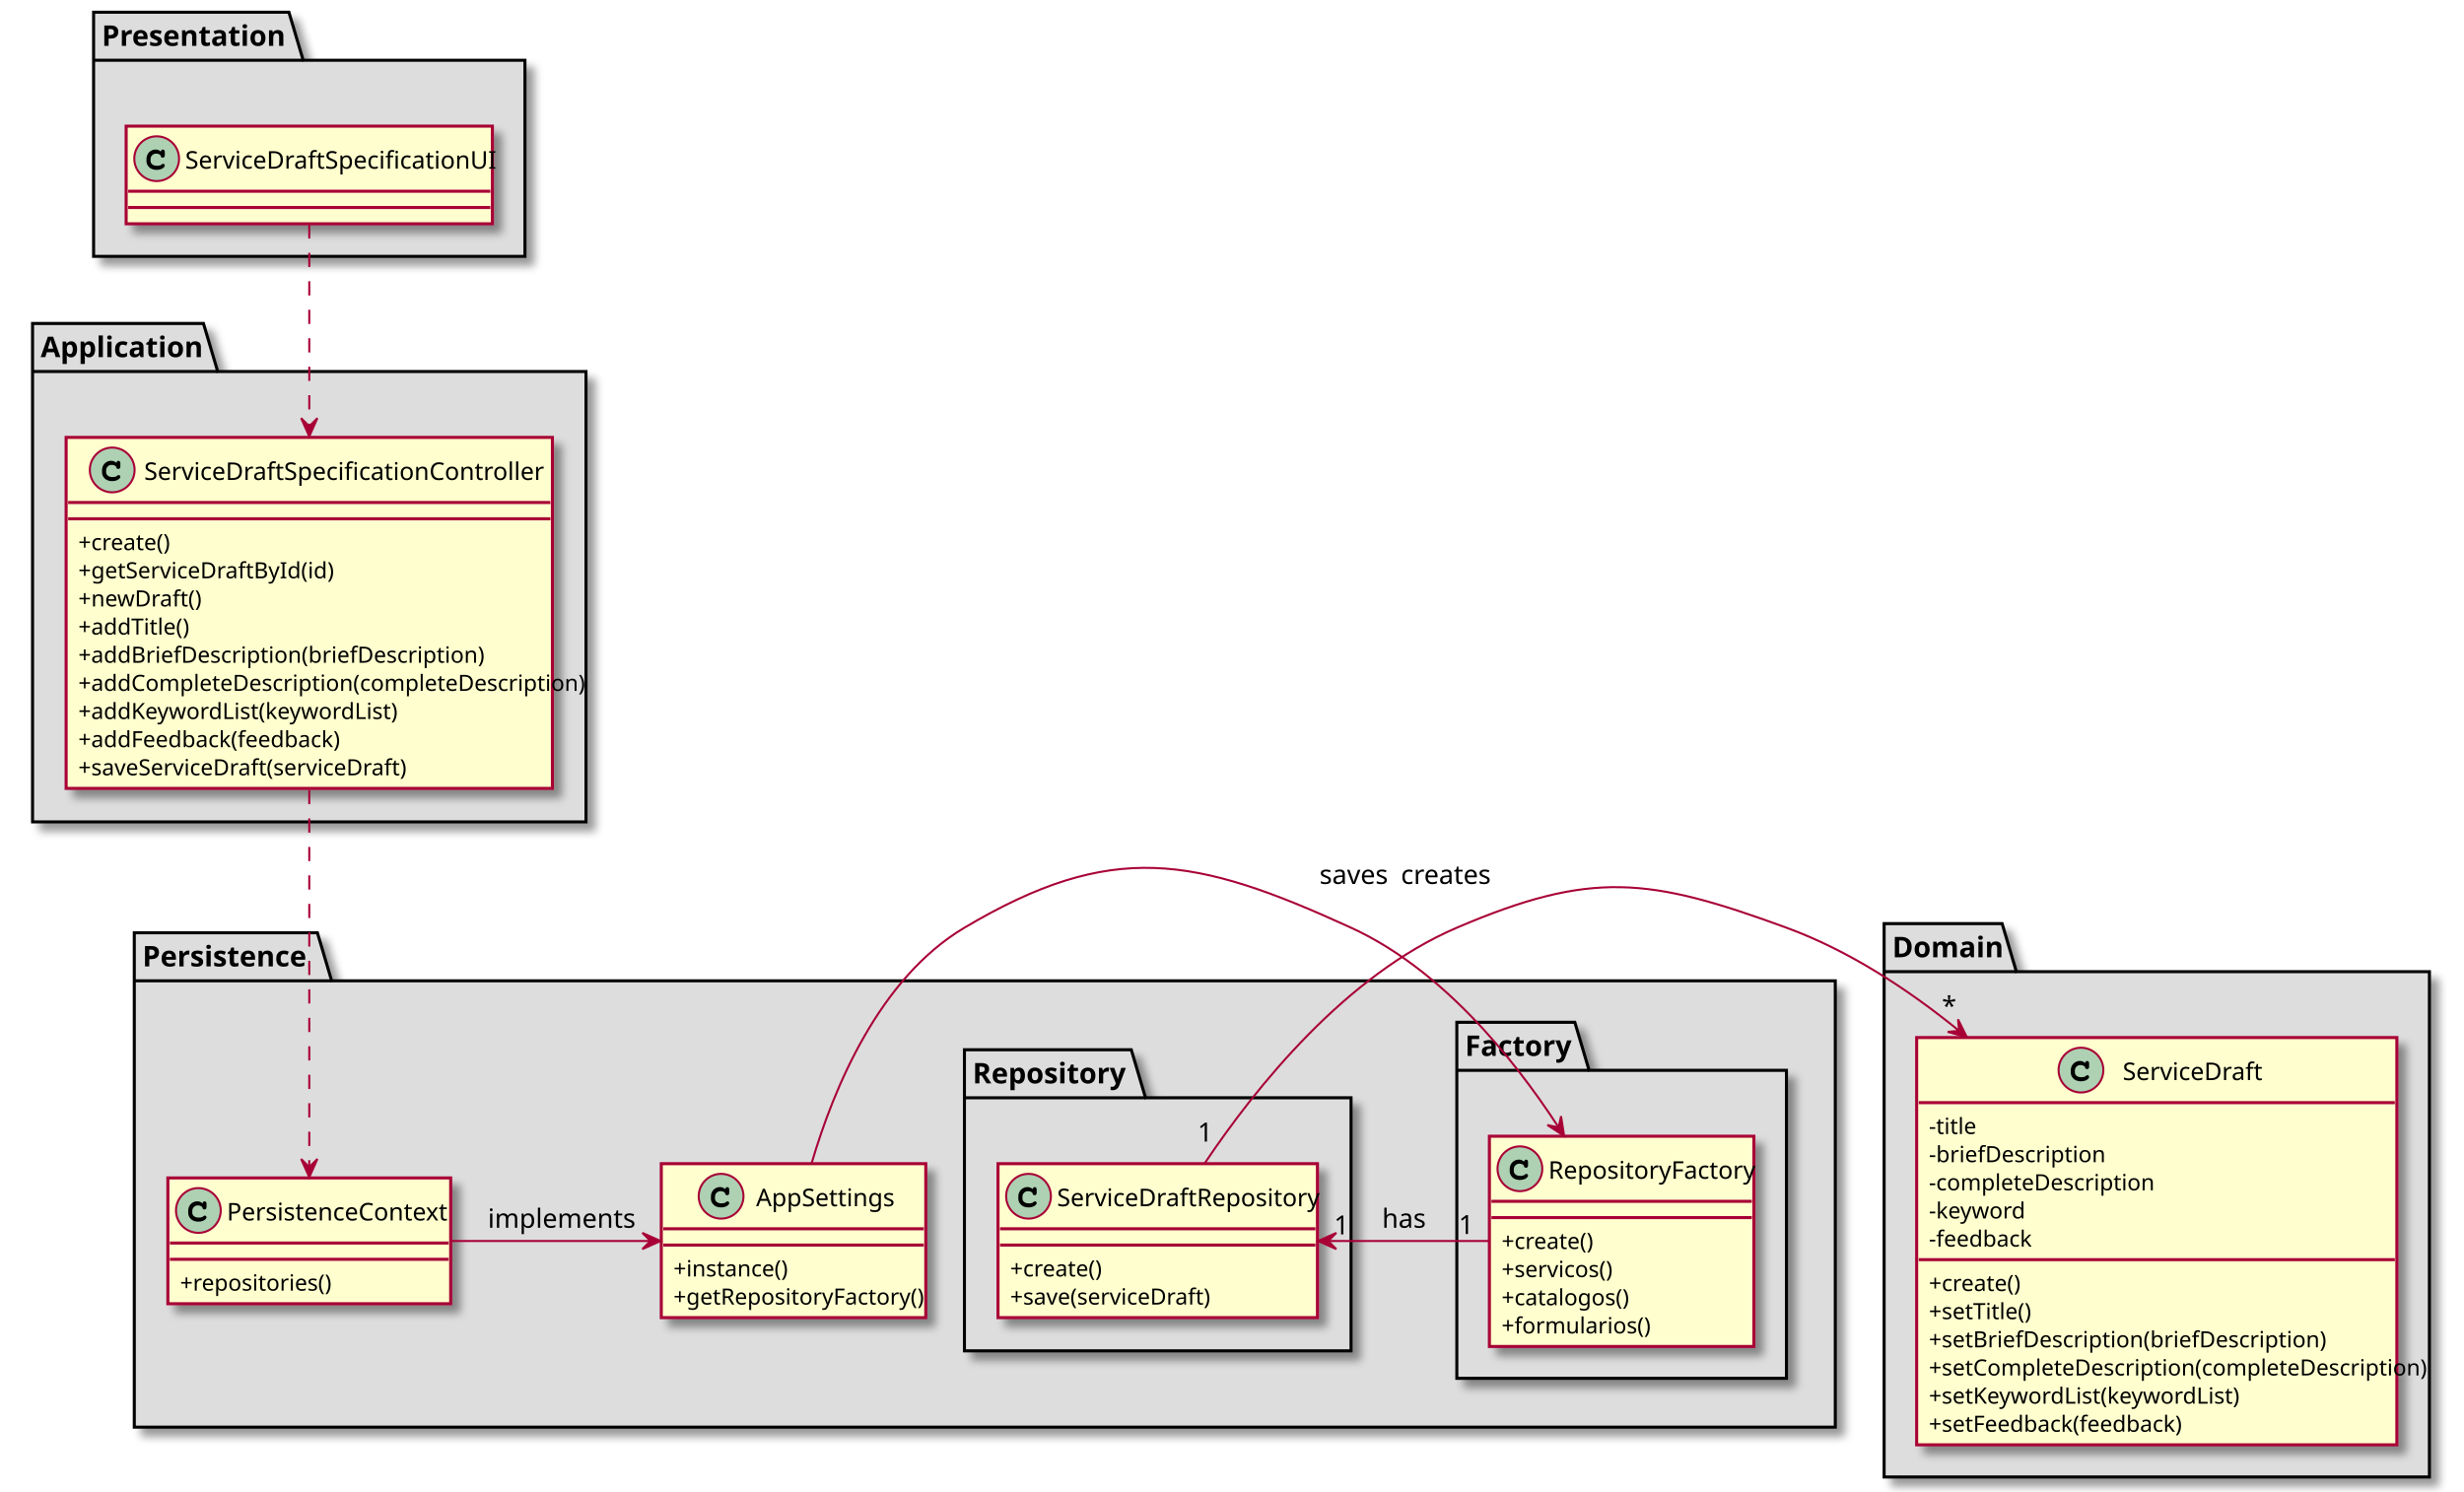
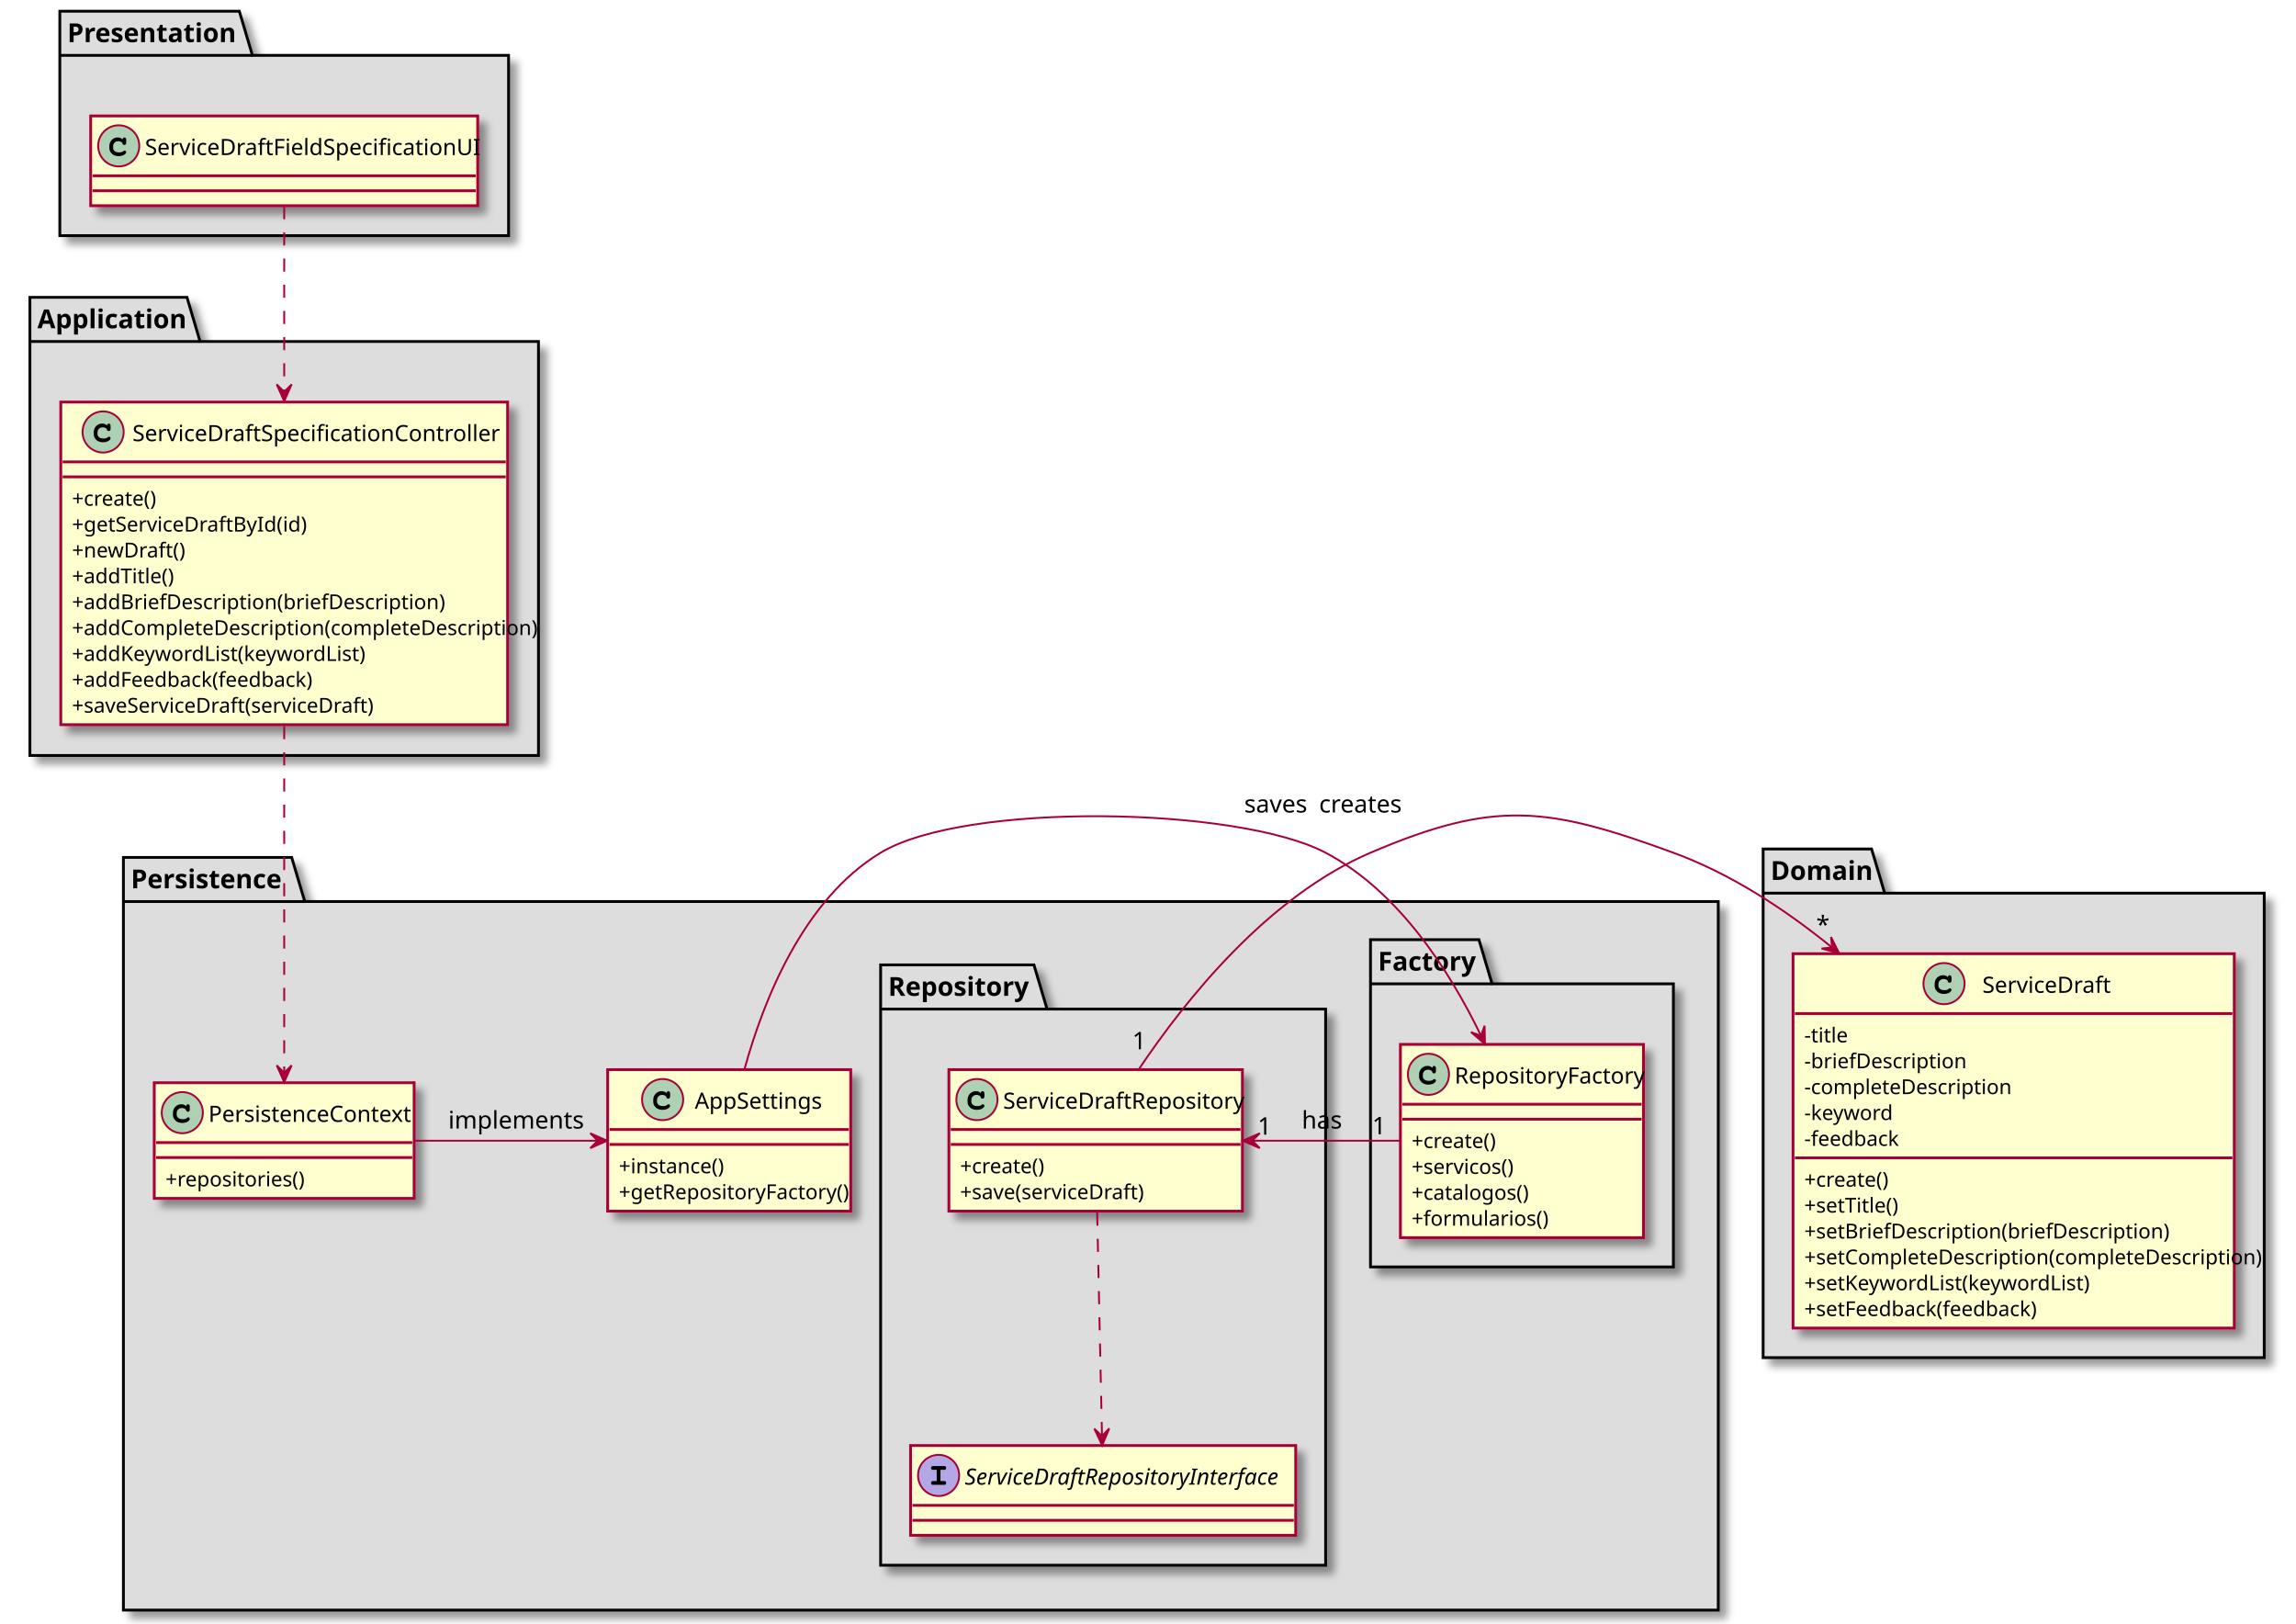
- <svg xmlns="http://www.w3.org/2000/svg" contentScriptType="application/ecmascript" contentStyleType="text/css" height="733px" preserveAspectRatio="none" style="width:1211px;height:733px;" version="1.1" viewBox="0 0 1211 733" width="1211px" zoomAndPan="magnify">
+ <svg xmlns="http://www.w3.org/2000/svg" contentScriptType="application/ecmascript" contentStyleType="text/css" height="868px" preserveAspectRatio="none" style="width:1228px;height:868px;" version="1.1" viewBox="0 0 1228 868" width="1228px" zoomAndPan="magnify">
  <defs>
-     <filter height="300%" id="ff62hgzodxuhw" width="300%" x="-1" y="-1">
+     <filter height="300%" id="flh62306mresj" width="300%" x="-1" y="-1">
      <feGaussianBlur result="blurOut" stdDeviation="2.0" />
      <feColorMatrix in="blurOut" result="blurOut2" type="matrix" values="0 0 0 0 0 0 0 0 0 0 0 0 0 0 0 0 0 0 .4 0" />
      <feOffset dx="4.0" dy="4.0" in="blurOut2" result="blurOut3" />
      <feBlend in="SourceGraphic" in2="blurOut3" mode="normal" />
    </filter>
  </defs>
  <g>
-     <polygon fill="#DDDDDD" filter="url(#ff62hgzodxuhw)" points="46,6,142,6,149,29.609,258,29.609,258,126,46,126,46,6" style="stroke:#000000;stroke-width:1.5;" />
-     <line style="stroke:#000000;stroke-width:1.5;" x1="46" x2="149" y1="29.609" y2="29.609" />
-     <text fill="#000000" font-family="sans-serif" font-size="14" font-weight="bold" lengthAdjust="spacing" textLength="90" x="50" y="22.533">Presentation</text>
-     <polygon fill="#DDDDDD" filter="url(#ff62hgzodxuhw)" points="16,159,100,159,107,182.609,288,182.609,288,404,16,404,16,159" style="stroke:#000000;stroke-width:1.5;" />
+     <polygon fill="#DDDDDD" filter="url(#flh62306mresj)" points="32,6,128,6,135,29.609,272,29.609,272,126,32,126,32,6" style="stroke:#000000;stroke-width:1.5;" />
+     <line style="stroke:#000000;stroke-width:1.5;" x1="32" x2="135" y1="29.609" y2="29.609" />
+     <text fill="#000000" font-family="sans-serif" font-size="14" font-weight="bold" lengthAdjust="spacing" textLength="90" x="36" y="22.533">Presentation</text>
+     <polygon fill="#DDDDDD" filter="url(#flh62306mresj)" points="16,159,100,159,107,182.609,288,182.609,288,404,16,404,16,159" style="stroke:#000000;stroke-width:1.5;" />
    <line style="stroke:#000000;stroke-width:1.5;" x1="16" x2="107" y1="182.609" y2="182.609" />
    <text fill="#000000" font-family="sans-serif" font-size="14" font-weight="bold" lengthAdjust="spacing" textLength="78" x="20" y="175.533">Application</text>
-     <polygon fill="#DDDDDD" filter="url(#ff62hgzodxuhw)" points="926,454,984,454,991,477.609,1194,477.609,1194,726,926,726,926,454" style="stroke:#000000;stroke-width:1.5;" />
-     <line style="stroke:#000000;stroke-width:1.5;" x1="926" x2="991" y1="477.609" y2="477.609" />
-     <text fill="#000000" font-family="sans-serif" font-size="14" font-weight="bold" lengthAdjust="spacing" textLength="52" x="930" y="470.533">Domain</text>
-     <polygon fill="#DDDDDD" filter="url(#ff62hgzodxuhw)" points="66,458.5,156,458.5,163,482.109,902,482.109,902,701.5,66,701.5,66,458.5" style="stroke:#000000;stroke-width:1.5;" />
+     <polygon fill="#DDDDDD" filter="url(#flh62306mresj)" points="943,454,1001,454,1008,477.609,1211,477.609,1211,726,943,726,943,454" style="stroke:#000000;stroke-width:1.5;" />
+     <line style="stroke:#000000;stroke-width:1.5;" x1="943" x2="1008" y1="477.609" y2="477.609" />
+     <text fill="#000000" font-family="sans-serif" font-size="14" font-weight="bold" lengthAdjust="spacing" textLength="52" x="947" y="470.533">Domain</text>
+     <polygon fill="#DDDDDD" filter="url(#flh62306mresj)" points="66,458.5,156,458.5,163,482.109,919,482.109,919,861,66,861,66,458.5" style="stroke:#000000;stroke-width:1.5;" />
    <line style="stroke:#000000;stroke-width:1.5;" x1="66" x2="163" y1="482.109" y2="482.109" />
    <text fill="#000000" font-family="sans-serif" font-size="14" font-weight="bold" lengthAdjust="spacing" textLength="84" x="70" y="475.033">Persistence</text>
-     <polygon fill="#DDDDDD" filter="url(#ff62hgzodxuhw)" points="716,502.5,774,502.5,781,526.109,878,526.109,878,677.5,716,677.5,716,502.5" style="stroke:#000000;stroke-width:1.5;" />
-     <line style="stroke:#000000;stroke-width:1.5;" x1="716" x2="781" y1="526.109" y2="526.109" />
-     <text fill="#000000" font-family="sans-serif" font-size="14" font-weight="bold" lengthAdjust="spacing" textLength="52" x="720" y="519.033">Factory</text>
-     <polygon fill="#DDDDDD" filter="url(#ff62hgzodxuhw)" points="474,516,556,516,563,539.609,664,539.609,664,664,474,664,474,516" style="stroke:#000000;stroke-width:1.5;" />
-     <line style="stroke:#000000;stroke-width:1.5;" x1="474" x2="563" y1="539.609" y2="539.609" />
-     <text fill="#000000" font-family="sans-serif" font-size="14" font-weight="bold" lengthAdjust="spacing" textLength="76" x="478" y="532.533">Repository</text>
-     <rect codeLine="4" fill="#FEFECE" filter="url(#ff62hgzodxuhw)" height="48" id="ServiceDraftSpecificationUI" style="stroke:#A80036;stroke-width:1.5;" width="180" x="62" y="62" />
-     <ellipse cx="77" cy="78" fill="#ADD1B2" rx="11" ry="11" style="stroke:#A80036;stroke-width:1.0;" />
-     <path d="M79,74.5 Q79.203,74 79.438,73.75 Q79.672,73.5 79.938,73.5 Q80.406,73.5 80.703,73.781 Q81,74.062 81,74.719 L81,76.281 Q81,76.938 80.719,77.219 Q80.438,77.5 80,77.5 Q79.609,77.5 79.359,77.328 Q79.109,77.156 79,76.703 Q78.953,76.391 78.781,76.219 Q78.469,75.891 77.906,75.703 Q77.344,75.5 76.781,75.5 Q76.078,75.5 75.484,75.781 Q74.906,76.062 74.453,76.688 Q74,77.312 74,78.172 L74,79.094 Q74,80.125 74.844,80.812 Q75.688,81.5 77.188,81.5 Q78.078,81.5 78.703,81.297 Q79.062,81.188 79.469,80.828 Q79.734,80.625 79.875,80.562 Q80.016,80.5 80.188,80.5 Q80.516,80.5 80.75,80.766 Q81,81.016 81,81.375 Q81,81.719 80.656,82.125 Q80.156,82.719 79.359,83.047 Q78.312,83.5 77.031,83.5 Q75.531,83.5 74.328,82.906 Q73.359,82.438 72.672,81.422 Q72,80.406 72,79.203 L72,78.109 Q72,76.859 72.594,75.766 Q73.203,74.672 74.25,74.094 Q75.312,73.5 76.5,73.5 Q77.219,73.5 77.844,73.75 Q78.469,74 79,74.5 Z " fill="#000000" />
-     <text fill="#000000" font-family="sans-serif" font-size="12" lengthAdjust="spacing" textLength="148" x="91" y="82.91">ServiceDraftSpecificationUI</text>
-     <line style="stroke:#A80036;stroke-width:1.5;" x1="63" x2="241" y1="94" y2="94" />
-     <line style="stroke:#A80036;stroke-width:1.5;" x1="63" x2="241" y1="102" y2="102" />
-     <rect codeLine="11" fill="#FEFECE" filter="url(#ff62hgzodxuhw)" height="172.523" id="ServiceDraftSpecificationController" style="stroke:#A80036;stroke-width:1.5;" width="239" x="32.5" y="215" />
+     <polygon fill="#DDDDDD" filter="url(#flh62306mresj)" points="733,502.5,791,502.5,798,526.109,895,526.109,895,677.5,733,677.5,733,502.5" style="stroke:#000000;stroke-width:1.5;" />
+     <line style="stroke:#000000;stroke-width:1.5;" x1="733" x2="798" y1="526.109" y2="526.109" />
+     <text fill="#000000" font-family="sans-serif" font-size="14" font-weight="bold" lengthAdjust="spacing" textLength="52" x="737" y="519.033">Factory</text>
+     <polygon fill="#DDDDDD" filter="url(#flh62306mresj)" points="471,516,553,516,560,539.609,709,539.609,709,837,471,837,471,516" style="stroke:#000000;stroke-width:1.5;" />
+     <line style="stroke:#000000;stroke-width:1.5;" x1="471" x2="560" y1="539.609" y2="539.609" />
+     <text fill="#000000" font-family="sans-serif" font-size="14" font-weight="bold" lengthAdjust="spacing" textLength="76" x="475" y="532.533">Repository</text>
+     <rect codeLine="4" fill="#FEFECE" filter="url(#flh62306mresj)" height="48" id="ServiceDraftFieldSpecificationUI" style="stroke:#A80036;stroke-width:1.5;" width="207" x="48.5" y="62" />
+     <ellipse cx="63.5" cy="78" fill="#ADD1B2" rx="11" ry="11" style="stroke:#A80036;stroke-width:1.0;" />
+     <path d="M65.5,74.5 Q65.703,74 65.938,73.75 Q66.172,73.5 66.438,73.5 Q66.906,73.5 67.203,73.781 Q67.5,74.062 67.5,74.719 L67.5,76.281 Q67.5,76.938 67.219,77.219 Q66.938,77.5 66.5,77.5 Q66.109,77.5 65.859,77.328 Q65.609,77.156 65.5,76.703 Q65.453,76.391 65.281,76.219 Q64.969,75.891 64.406,75.703 Q63.844,75.5 63.281,75.5 Q62.578,75.5 61.984,75.781 Q61.406,76.062 60.953,76.688 Q60.5,77.312 60.5,78.172 L60.5,79.094 Q60.5,80.125 61.344,80.812 Q62.188,81.5 63.688,81.5 Q64.578,81.5 65.203,81.297 Q65.562,81.188 65.969,80.828 Q66.234,80.625 66.375,80.562 Q66.516,80.5 66.688,80.5 Q67.016,80.5 67.25,80.766 Q67.5,81.016 67.5,81.375 Q67.5,81.719 67.156,82.125 Q66.656,82.719 65.859,83.047 Q64.812,83.5 63.531,83.5 Q62.031,83.5 60.828,82.906 Q59.859,82.438 59.172,81.422 Q58.5,80.406 58.5,79.203 L58.5,78.109 Q58.5,76.859 59.094,75.766 Q59.703,74.672 60.75,74.094 Q61.812,73.5 63,73.5 Q63.719,73.5 64.344,73.75 Q64.969,74 65.5,74.5 Z " fill="#000000" />
+     <text fill="#000000" font-family="sans-serif" font-size="12" lengthAdjust="spacing" textLength="175" x="77.5" y="82.91">ServiceDraftFieldSpecificationUI</text>
+     <line style="stroke:#A80036;stroke-width:1.5;" x1="49.5" x2="254.5" y1="94" y2="94" />
+     <line style="stroke:#A80036;stroke-width:1.5;" x1="49.5" x2="254.5" y1="102" y2="102" />
+     <rect codeLine="11" fill="#FEFECE" filter="url(#flh62306mresj)" height="172.523" id="ServiceDraftSpecificationController" style="stroke:#A80036;stroke-width:1.5;" width="239" x="32.5" y="215" />
    <ellipse cx="55.15" cy="231" fill="#ADD1B2" rx="11" ry="11" style="stroke:#A80036;stroke-width:1.0;" />
    <path d="M57.15,227.5 Q57.353,227 57.587,226.75 Q57.822,226.5 58.087,226.5 Q58.556,226.5 58.853,226.781 Q59.15,227.062 59.15,227.719 L59.15,229.281 Q59.15,229.938 58.869,230.219 Q58.587,230.5 58.15,230.5 Q57.759,230.5 57.509,230.328 Q57.259,230.156 57.15,229.703 Q57.103,229.391 56.931,229.219 Q56.619,228.891 56.056,228.703 Q55.494,228.5 54.931,228.5 Q54.228,228.5 53.634,228.781 Q53.056,229.062 52.603,229.688 Q52.15,230.312 52.15,231.172 L52.15,232.094 Q52.15,233.125 52.994,233.812 Q53.837,234.5 55.337,234.5 Q56.228,234.5 56.853,234.297 Q57.212,234.188 57.619,233.828 Q57.884,233.625 58.025,233.562 Q58.166,233.5 58.337,233.5 Q58.666,233.5 58.9,233.766 Q59.15,234.016 59.15,234.375 Q59.15,234.719 58.806,235.125 Q58.306,235.719 57.509,236.047 Q56.462,236.5 55.181,236.5 Q53.681,236.5 52.478,235.906 Q51.509,235.438 50.822,234.422 Q50.15,233.406 50.15,232.203 L50.15,231.109 Q50.15,229.859 50.744,228.766 Q51.353,227.672 52.4,227.094 Q53.462,226.5 54.65,226.5 Q55.369,226.5 55.994,226.75 Q56.619,227 57.15,227.5 Z " fill="#000000" />
    <text fill="#000000" font-family="sans-serif" font-size="12" lengthAdjust="spacing" textLength="190" x="70.85" y="235.91">ServiceDraftSpecificationController</text>
    <line style="stroke:#A80036;stroke-width:1.5;" x1="33.5" x2="270.5" y1="247" y2="247" />
    <line style="stroke:#A80036;stroke-width:1.5;" x1="33.5" x2="270.5" y1="255" y2="255" />
    <text fill="#000000" font-family="sans-serif" font-size="11" lengthAdjust="spacing" textLength="45" x="38.5" y="270.419">+create()</text>
    <text fill="#000000" font-family="sans-serif" font-size="11" lengthAdjust="spacing" textLength="119" x="38.5" y="284.255">+getServiceDraftById(id)</text>
    <text fill="#000000" font-family="sans-serif" font-size="11" lengthAdjust="spacing" textLength="60" x="38.5" y="298.091">+newDraft()</text>
    <text fill="#000000" font-family="sans-serif" font-size="11" lengthAdjust="spacing" textLength="51" x="38.5" y="311.927">+addTitle()</text>
    <text fill="#000000" font-family="sans-serif" font-size="11" lengthAdjust="spacing" textLength="185" x="38.5" y="325.763">+addBriefDescription(briefDescription)</text>
    <text fill="#000000" font-family="sans-serif" font-size="11" lengthAdjust="spacing" textLength="227" x="38.5" y="339.599">+addCompleteDescription(completeDescription)</text>
    <text fill="#000000" font-family="sans-serif" font-size="11" lengthAdjust="spacing" textLength="154" x="38.5" y="353.435">+addKeywordList(keywordList)</text>
    <text fill="#000000" font-family="sans-serif" font-size="11" lengthAdjust="spacing" textLength="124" x="38.5" y="367.271">+addFeedback(feedback)</text>
    <text fill="#000000" font-family="sans-serif" font-size="11" lengthAdjust="spacing" textLength="159" x="38.5" y="381.106">+saveServiceDraft(serviceDraft)</text>
-     <rect codeLine="26" fill="#FEFECE" filter="url(#ff62hgzodxuhw)" height="200.195" id="ServiceDraft" style="stroke:#A80036;stroke-width:1.5;" width="236" x="942" y="510" />
-     <ellipse cx="1022.75" cy="526" fill="#ADD1B2" rx="11" ry="11" style="stroke:#A80036;stroke-width:1.0;" />
-     <path d="M1024.75,522.5 Q1024.953,522 1025.188,521.75 Q1025.422,521.5 1025.688,521.5 Q1026.156,521.5 1026.453,521.781 Q1026.75,522.062 1026.75,522.719 L1026.75,524.281 Q1026.75,524.938 1026.469,525.219 Q1026.188,525.5 1025.75,525.5 Q1025.359,525.5 1025.109,525.328 Q1024.859,525.156 1024.75,524.703 Q1024.703,524.391 1024.531,524.219 Q1024.219,523.891 1023.656,523.703 Q1023.094,523.5 1022.531,523.5 Q1021.828,523.5 1021.234,523.781 Q1020.656,524.062 1020.203,524.688 Q1019.75,525.312 1019.75,526.172 L1019.75,527.094 Q1019.75,528.125 1020.594,528.812 Q1021.438,529.5 1022.938,529.5 Q1023.828,529.5 1024.453,529.297 Q1024.812,529.188 1025.219,528.828 Q1025.484,528.625 1025.625,528.562 Q1025.766,528.5 1025.938,528.5 Q1026.266,528.5 1026.5,528.766 Q1026.75,529.016 1026.75,529.375 Q1026.75,529.719 1026.406,530.125 Q1025.906,530.719 1025.109,531.047 Q1024.062,531.5 1022.781,531.5 Q1021.281,531.5 1020.078,530.906 Q1019.109,530.438 1018.422,529.422 Q1017.75,528.406 1017.75,527.203 L1017.75,526.109 Q1017.75,524.859 1018.344,523.766 Q1018.953,522.672 1020,522.094 Q1021.062,521.5 1022.25,521.5 Q1022.969,521.5 1023.594,521.75 Q1024.219,522 1024.75,522.5 Z " fill="#000000" />
-     <text fill="#000000" font-family="sans-serif" font-size="12" lengthAdjust="spacing" textLength="66" x="1043.25" y="530.91">ServiceDraft</text>
-     <line style="stroke:#A80036;stroke-width:1.5;" x1="943" x2="1177" y1="542" y2="542" />
-     <text fill="#000000" font-family="sans-serif" font-size="11" lengthAdjust="spacing" textLength="20" x="948" y="557.419">-title</text>
-     <text fill="#000000" font-family="sans-serif" font-size="11" lengthAdjust="spacing" textLength="80" x="948" y="571.255">-briefDescription</text>
-     <text fill="#000000" font-family="sans-serif" font-size="11" lengthAdjust="spacing" textLength="101" x="948" y="585.091">-completeDescription</text>
-     <text fill="#000000" font-family="sans-serif" font-size="11" lengthAdjust="spacing" textLength="47" x="948" y="598.927">-keyword</text>
-     <text fill="#000000" font-family="sans-serif" font-size="11" lengthAdjust="spacing" textLength="49" x="948" y="612.763">-feedback</text>
-     <line style="stroke:#A80036;stroke-width:1.5;" x1="943" x2="1177" y1="619.18" y2="619.18" />
-     <text fill="#000000" font-family="sans-serif" font-size="11" lengthAdjust="spacing" textLength="45" x="948" y="634.599">+create()</text>
-     <text fill="#000000" font-family="sans-serif" font-size="11" lengthAdjust="spacing" textLength="48" x="948" y="648.435">+setTitle()</text>
-     <text fill="#000000" font-family="sans-serif" font-size="11" lengthAdjust="spacing" textLength="182" x="948" y="662.27">+setBriefDescription(briefDescription)</text>
-     <text fill="#000000" font-family="sans-serif" font-size="11" lengthAdjust="spacing" textLength="224" x="948" y="676.106">+setCompleteDescription(completeDescription)</text>
-     <text fill="#000000" font-family="sans-serif" font-size="11" lengthAdjust="spacing" textLength="151" x="948" y="689.942">+setKeywordList(keywordList)</text>
-     <text fill="#000000" font-family="sans-serif" font-size="11" lengthAdjust="spacing" textLength="121" x="948" y="703.778">+setFeedback(feedback)</text>
-     <rect codeLine="43" fill="#FEFECE" filter="url(#ff62hgzodxuhw)" height="61.836" id="PersistenceContext" style="stroke:#A80036;stroke-width:1.5;" width="139" x="82.5" y="579" />
+     <rect codeLine="26" fill="#FEFECE" filter="url(#flh62306mresj)" height="200.195" id="ServiceDraft" style="stroke:#A80036;stroke-width:1.5;" width="236" x="959" y="510" />
+     <ellipse cx="1039.75" cy="526" fill="#ADD1B2" rx="11" ry="11" style="stroke:#A80036;stroke-width:1.0;" />
+     <path d="M1041.75,522.5 Q1041.953,522 1042.188,521.75 Q1042.422,521.5 1042.688,521.5 Q1043.156,521.5 1043.453,521.781 Q1043.75,522.062 1043.75,522.719 L1043.75,524.281 Q1043.75,524.938 1043.469,525.219 Q1043.188,525.5 1042.75,525.5 Q1042.359,525.5 1042.109,525.328 Q1041.859,525.156 1041.75,524.703 Q1041.703,524.391 1041.531,524.219 Q1041.219,523.891 1040.656,523.703 Q1040.094,523.5 1039.531,523.5 Q1038.828,523.5 1038.234,523.781 Q1037.656,524.062 1037.203,524.688 Q1036.75,525.312 1036.75,526.172 L1036.75,527.094 Q1036.75,528.125 1037.594,528.812 Q1038.438,529.5 1039.938,529.5 Q1040.828,529.5 1041.453,529.297 Q1041.812,529.188 1042.219,528.828 Q1042.484,528.625 1042.625,528.562 Q1042.766,528.5 1042.938,528.5 Q1043.266,528.5 1043.5,528.766 Q1043.75,529.016 1043.75,529.375 Q1043.75,529.719 1043.406,530.125 Q1042.906,530.719 1042.109,531.047 Q1041.062,531.5 1039.781,531.5 Q1038.281,531.5 1037.078,530.906 Q1036.109,530.438 1035.422,529.422 Q1034.75,528.406 1034.75,527.203 L1034.75,526.109 Q1034.75,524.859 1035.344,523.766 Q1035.953,522.672 1037,522.094 Q1038.062,521.5 1039.25,521.5 Q1039.969,521.5 1040.594,521.75 Q1041.219,522 1041.75,522.5 Z " fill="#000000" />
+     <text fill="#000000" font-family="sans-serif" font-size="12" lengthAdjust="spacing" textLength="66" x="1060.25" y="530.91">ServiceDraft</text>
+     <line style="stroke:#A80036;stroke-width:1.5;" x1="960" x2="1194" y1="542" y2="542" />
+     <text fill="#000000" font-family="sans-serif" font-size="11" lengthAdjust="spacing" textLength="20" x="965" y="557.419">-title</text>
+     <text fill="#000000" font-family="sans-serif" font-size="11" lengthAdjust="spacing" textLength="80" x="965" y="571.255">-briefDescription</text>
+     <text fill="#000000" font-family="sans-serif" font-size="11" lengthAdjust="spacing" textLength="101" x="965" y="585.091">-completeDescription</text>
+     <text fill="#000000" font-family="sans-serif" font-size="11" lengthAdjust="spacing" textLength="47" x="965" y="598.927">-keyword</text>
+     <text fill="#000000" font-family="sans-serif" font-size="11" lengthAdjust="spacing" textLength="49" x="965" y="612.763">-feedback</text>
+     <line style="stroke:#A80036;stroke-width:1.5;" x1="960" x2="1194" y1="619.18" y2="619.18" />
+     <text fill="#000000" font-family="sans-serif" font-size="11" lengthAdjust="spacing" textLength="45" x="965" y="634.599">+create()</text>
+     <text fill="#000000" font-family="sans-serif" font-size="11" lengthAdjust="spacing" textLength="48" x="965" y="648.435">+setTitle()</text>
+     <text fill="#000000" font-family="sans-serif" font-size="11" lengthAdjust="spacing" textLength="182" x="965" y="662.27">+setBriefDescription(briefDescription)</text>
+     <text fill="#000000" font-family="sans-serif" font-size="11" lengthAdjust="spacing" textLength="224" x="965" y="676.106">+setCompleteDescription(completeDescription)</text>
+     <text fill="#000000" font-family="sans-serif" font-size="11" lengthAdjust="spacing" textLength="151" x="965" y="689.942">+setKeywordList(keywordList)</text>
+     <text fill="#000000" font-family="sans-serif" font-size="11" lengthAdjust="spacing" textLength="121" x="965" y="703.778">+setFeedback(feedback)</text>
+     <rect codeLine="43" fill="#FEFECE" filter="url(#flh62306mresj)" height="61.836" id="PersistenceContext" style="stroke:#A80036;stroke-width:1.5;" width="139" x="82.5" y="579" />
    <ellipse cx="97.5" cy="595" fill="#ADD1B2" rx="11" ry="11" style="stroke:#A80036;stroke-width:1.0;" />
    <path d="M99.5,591.5 Q99.703,591 99.938,590.75 Q100.172,590.5 100.438,590.5 Q100.906,590.5 101.203,590.781 Q101.5,591.062 101.5,591.719 L101.5,593.281 Q101.5,593.938 101.219,594.219 Q100.938,594.5 100.5,594.5 Q100.109,594.5 99.859,594.328 Q99.609,594.156 99.5,593.703 Q99.453,593.391 99.281,593.219 Q98.969,592.891 98.406,592.703 Q97.844,592.5 97.281,592.5 Q96.578,592.5 95.984,592.781 Q95.406,593.062 94.953,593.688 Q94.5,594.312 94.5,595.172 L94.5,596.094 Q94.5,597.125 95.344,597.812 Q96.188,598.5 97.688,598.5 Q98.578,598.5 99.203,598.297 Q99.562,598.188 99.969,597.828 Q100.234,597.625 100.375,597.562 Q100.516,597.5 100.688,597.5 Q101.016,597.5 101.25,597.766 Q101.5,598.016 101.5,598.375 Q101.5,598.719 101.156,599.125 Q100.656,599.719 99.859,600.047 Q98.812,600.5 97.531,600.5 Q96.031,600.5 94.828,599.906 Q93.859,599.438 93.172,598.422 Q92.5,597.406 92.5,596.203 L92.5,595.109 Q92.5,593.859 93.094,592.766 Q93.703,591.672 94.75,591.094 Q95.812,590.5 97,590.5 Q97.719,590.5 98.344,590.75 Q98.969,591 99.5,591.5 Z " fill="#000000" />
    <text fill="#000000" font-family="sans-serif" font-size="12" lengthAdjust="spacing" textLength="107" x="111.5" y="599.91">PersistenceContext</text>
    <line style="stroke:#A80036;stroke-width:1.5;" x1="83.5" x2="220.5" y1="611" y2="611" />
    <line style="stroke:#A80036;stroke-width:1.5;" x1="83.5" x2="220.5" y1="619" y2="619" />
    <text fill="#000000" font-family="sans-serif" font-size="11" lengthAdjust="spacing" textLength="71" x="88.5" y="634.419">+repositories()</text>
-     <rect codeLine="47" fill="#FEFECE" filter="url(#ff62hgzodxuhw)" height="75.672" id="AppSettings" style="stroke:#A80036;stroke-width:1.5;" width="130" x="325" y="572" />
+     <rect codeLine="47" fill="#FEFECE" filter="url(#flh62306mresj)" height="75.672" id="AppSettings" style="stroke:#A80036;stroke-width:1.5;" width="130" x="325" y="572" />
    <ellipse cx="354.4" cy="588" fill="#ADD1B2" rx="11" ry="11" style="stroke:#A80036;stroke-width:1.0;" />
    <path d="M356.4,584.5 Q356.603,584 356.837,583.75 Q357.072,583.5 357.337,583.5 Q357.806,583.5 358.103,583.781 Q358.4,584.062 358.4,584.719 L358.4,586.281 Q358.4,586.938 358.119,587.219 Q357.837,587.5 357.4,587.5 Q357.009,587.5 356.759,587.328 Q356.509,587.156 356.4,586.703 Q356.353,586.391 356.181,586.219 Q355.869,585.891 355.306,585.703 Q354.744,585.5 354.181,585.5 Q353.478,585.5 352.884,585.781 Q352.306,586.062 351.853,586.688 Q351.4,587.312 351.4,588.172 L351.4,589.094 Q351.4,590.125 352.244,590.812 Q353.087,591.5 354.587,591.5 Q355.478,591.5 356.103,591.297 Q356.462,591.188 356.869,590.828 Q357.134,590.625 357.275,590.562 Q357.416,590.5 357.587,590.5 Q357.916,590.5 358.15,590.766 Q358.4,591.016 358.4,591.375 Q358.4,591.719 358.056,592.125 Q357.556,592.719 356.759,593.047 Q355.712,593.5 354.431,593.5 Q352.931,593.5 351.728,592.906 Q350.759,592.438 350.072,591.422 Q349.4,590.406 349.4,589.203 L349.4,588.109 Q349.4,586.859 349.994,585.766 Q350.603,584.672 351.65,584.094 Q352.712,583.5 353.9,583.5 Q354.619,583.5 355.244,583.75 Q355.869,584 356.4,584.5 Z " fill="#000000" />
    <text fill="#000000" font-family="sans-serif" font-size="12" lengthAdjust="spacing" textLength="66" x="371.6" y="592.91">AppSettings</text>
    <line style="stroke:#A80036;stroke-width:1.5;" x1="326" x2="454" y1="604" y2="604" />
    <line style="stroke:#A80036;stroke-width:1.5;" x1="326" x2="454" y1="612" y2="612" />
    <text fill="#000000" font-family="sans-serif" font-size="11" lengthAdjust="spacing" textLength="55" x="331" y="627.419">+instance()</text>
    <text fill="#000000" font-family="sans-serif" font-size="11" lengthAdjust="spacing" textLength="118" x="331" y="641.255">+getRepositoryFactory()</text>
-     <rect codeLine="53" fill="#FEFECE" filter="url(#ff62hgzodxuhw)" height="103.344" id="RepositoryFactory" style="stroke:#A80036;stroke-width:1.5;" width="130" x="732" y="558.5" />
-     <ellipse cx="747" cy="574.5" fill="#ADD1B2" rx="11" ry="11" style="stroke:#A80036;stroke-width:1.0;" />
-     <path d="M749,571 Q749.203,570.5 749.438,570.25 Q749.672,570 749.938,570 Q750.406,570 750.703,570.281 Q751,570.562 751,571.219 L751,572.781 Q751,573.438 750.719,573.719 Q750.438,574 750,574 Q749.609,574 749.359,573.828 Q749.109,573.656 749,573.203 Q748.953,572.891 748.781,572.719 Q748.469,572.391 747.906,572.203 Q747.344,572 746.781,572 Q746.078,572 745.484,572.281 Q744.906,572.562 744.453,573.188 Q744,573.812 744,574.672 L744,575.594 Q744,576.625 744.844,577.312 Q745.688,578 747.188,578 Q748.078,578 748.703,577.797 Q749.062,577.688 749.469,577.328 Q749.734,577.125 749.875,577.062 Q750.016,577 750.188,577 Q750.516,577 750.75,577.266 Q751,577.516 751,577.875 Q751,578.219 750.656,578.625 Q750.156,579.219 749.359,579.547 Q748.312,580 747.031,580 Q745.531,580 744.328,579.406 Q743.359,578.938 742.672,577.922 Q742,576.906 742,575.703 L742,574.609 Q742,573.359 742.594,572.266 Q743.203,571.172 744.25,570.594 Q745.312,570 746.5,570 Q747.219,570 747.844,570.25 Q748.469,570.5 749,571 Z " fill="#000000" />
-     <text fill="#000000" font-family="sans-serif" font-size="12" lengthAdjust="spacing" textLength="98" x="761" y="579.41">RepositoryFactory</text>
-     <line style="stroke:#A80036;stroke-width:1.5;" x1="733" x2="861" y1="590.5" y2="590.5" />
-     <line style="stroke:#A80036;stroke-width:1.5;" x1="733" x2="861" y1="598.5" y2="598.5" />
-     <text fill="#000000" font-family="sans-serif" font-size="11" lengthAdjust="spacing" textLength="45" x="738" y="613.919">+create()</text>
-     <text fill="#000000" font-family="sans-serif" font-size="11" lengthAdjust="spacing" textLength="56" x="738" y="627.755">+servicos()</text>
-     <text fill="#000000" font-family="sans-serif" font-size="11" lengthAdjust="spacing" textLength="61" x="738" y="641.591">+catalogos()</text>
-     <text fill="#000000" font-family="sans-serif" font-size="11" lengthAdjust="spacing" textLength="68" x="738" y="655.427">+formularios()</text>
-     <rect codeLine="62" fill="#FEFECE" filter="url(#ff62hgzodxuhw)" height="75.672" id="ServiceDraftRepository" style="stroke:#A80036;stroke-width:1.5;" width="157" x="490.5" y="572" />
-     <ellipse cx="505.5" cy="588" fill="#ADD1B2" rx="11" ry="11" style="stroke:#A80036;stroke-width:1.0;" />
-     <path d="M507.5,584.5 Q507.703,584 507.938,583.75 Q508.172,583.5 508.438,583.5 Q508.906,583.5 509.203,583.781 Q509.5,584.062 509.5,584.719 L509.5,586.281 Q509.5,586.938 509.219,587.219 Q508.938,587.5 508.5,587.5 Q508.109,587.5 507.859,587.328 Q507.609,587.156 507.5,586.703 Q507.453,586.391 507.281,586.219 Q506.969,585.891 506.406,585.703 Q505.844,585.5 505.281,585.5 Q504.578,585.5 503.984,585.781 Q503.406,586.062 502.953,586.688 Q502.5,587.312 502.5,588.172 L502.5,589.094 Q502.5,590.125 503.344,590.812 Q504.188,591.5 505.688,591.5 Q506.578,591.5 507.203,591.297 Q507.562,591.188 507.969,590.828 Q508.234,590.625 508.375,590.562 Q508.516,590.5 508.688,590.5 Q509.016,590.5 509.25,590.766 Q509.5,591.016 509.5,591.375 Q509.5,591.719 509.156,592.125 Q508.656,592.719 507.859,593.047 Q506.812,593.5 505.531,593.5 Q504.031,593.5 502.828,592.906 Q501.859,592.438 501.172,591.422 Q500.5,590.406 500.5,589.203 L500.5,588.109 Q500.5,586.859 501.094,585.766 Q501.703,584.672 502.75,584.094 Q503.812,583.5 505,583.5 Q505.719,583.5 506.344,583.75 Q506.969,584 507.5,584.5 Z " fill="#000000" />
-     <text fill="#000000" font-family="sans-serif" font-size="12" lengthAdjust="spacing" textLength="125" x="519.5" y="592.91">ServiceDraftRepository</text>
-     <line style="stroke:#A80036;stroke-width:1.5;" x1="491.5" x2="646.5" y1="604" y2="604" />
-     <line style="stroke:#A80036;stroke-width:1.5;" x1="491.5" x2="646.5" y1="612" y2="612" />
-     <text fill="#000000" font-family="sans-serif" font-size="11" lengthAdjust="spacing" textLength="45" x="496.5" y="627.419">+create()</text>
-     <text fill="#000000" font-family="sans-serif" font-size="11" lengthAdjust="spacing" textLength="98" x="496.5" y="641.255">+save(serviceDraft)</text>
-     <path codeLine="70" d="M152,110.25 C152,134.15 152,172.89 152,209.2 " fill="none" id="ServiceDraftSpecificationUI-to-ServiceDraftSpecificationController" style="stroke:#A80036;stroke-width:1.0;stroke-dasharray:7.0,7.0;" />
+     <rect codeLine="53" fill="#FEFECE" filter="url(#flh62306mresj)" height="103.344" id="RepositoryFactory" style="stroke:#A80036;stroke-width:1.5;" width="130" x="749" y="558.5" />
+     <ellipse cx="764" cy="574.5" fill="#ADD1B2" rx="11" ry="11" style="stroke:#A80036;stroke-width:1.0;" />
+     <path d="M766,571 Q766.203,570.5 766.438,570.25 Q766.672,570 766.938,570 Q767.406,570 767.703,570.281 Q768,570.562 768,571.219 L768,572.781 Q768,573.438 767.719,573.719 Q767.438,574 767,574 Q766.609,574 766.359,573.828 Q766.109,573.656 766,573.203 Q765.953,572.891 765.781,572.719 Q765.469,572.391 764.906,572.203 Q764.344,572 763.781,572 Q763.078,572 762.484,572.281 Q761.906,572.562 761.453,573.188 Q761,573.812 761,574.672 L761,575.594 Q761,576.625 761.844,577.312 Q762.688,578 764.188,578 Q765.078,578 765.703,577.797 Q766.062,577.688 766.469,577.328 Q766.734,577.125 766.875,577.062 Q767.016,577 767.188,577 Q767.516,577 767.75,577.266 Q768,577.516 768,577.875 Q768,578.219 767.656,578.625 Q767.156,579.219 766.359,579.547 Q765.312,580 764.031,580 Q762.531,580 761.328,579.406 Q760.359,578.938 759.672,577.922 Q759,576.906 759,575.703 L759,574.609 Q759,573.359 759.594,572.266 Q760.203,571.172 761.25,570.594 Q762.312,570 763.5,570 Q764.219,570 764.844,570.25 Q765.469,570.5 766,571 Z " fill="#000000" />
+     <text fill="#000000" font-family="sans-serif" font-size="12" lengthAdjust="spacing" textLength="98" x="778" y="579.41">RepositoryFactory</text>
+     <line style="stroke:#A80036;stroke-width:1.5;" x1="750" x2="878" y1="590.5" y2="590.5" />
+     <line style="stroke:#A80036;stroke-width:1.5;" x1="750" x2="878" y1="598.5" y2="598.5" />
+     <text fill="#000000" font-family="sans-serif" font-size="11" lengthAdjust="spacing" textLength="45" x="755" y="613.919">+create()</text>
+     <text fill="#000000" font-family="sans-serif" font-size="11" lengthAdjust="spacing" textLength="56" x="755" y="627.755">+servicos()</text>
+     <text fill="#000000" font-family="sans-serif" font-size="11" lengthAdjust="spacing" textLength="61" x="755" y="641.591">+catalogos()</text>
+     <text fill="#000000" font-family="sans-serif" font-size="11" lengthAdjust="spacing" textLength="68" x="755" y="655.427">+formularios()</text>
+     <rect codeLine="62" fill="#FEFECE" filter="url(#flh62306mresj)" height="75.672" id="ServiceDraftRepository" style="stroke:#A80036;stroke-width:1.5;" width="157" x="507.5" y="572" />
+     <ellipse cx="522.5" cy="588" fill="#ADD1B2" rx="11" ry="11" style="stroke:#A80036;stroke-width:1.0;" />
+     <path d="M524.5,584.5 Q524.703,584 524.938,583.75 Q525.172,583.5 525.438,583.5 Q525.906,583.5 526.203,583.781 Q526.5,584.062 526.5,584.719 L526.5,586.281 Q526.5,586.938 526.219,587.219 Q525.938,587.5 525.5,587.5 Q525.109,587.5 524.859,587.328 Q524.609,587.156 524.5,586.703 Q524.453,586.391 524.281,586.219 Q523.969,585.891 523.406,585.703 Q522.844,585.5 522.281,585.5 Q521.578,585.5 520.984,585.781 Q520.406,586.062 519.953,586.688 Q519.5,587.312 519.5,588.172 L519.5,589.094 Q519.5,590.125 520.344,590.812 Q521.188,591.5 522.688,591.5 Q523.578,591.5 524.203,591.297 Q524.562,591.188 524.969,590.828 Q525.234,590.625 525.375,590.562 Q525.516,590.5 525.688,590.5 Q526.016,590.5 526.25,590.766 Q526.5,591.016 526.5,591.375 Q526.5,591.719 526.156,592.125 Q525.656,592.719 524.859,593.047 Q523.812,593.5 522.531,593.5 Q521.031,593.5 519.828,592.906 Q518.859,592.438 518.172,591.422 Q517.5,590.406 517.5,589.203 L517.5,588.109 Q517.5,586.859 518.094,585.766 Q518.703,584.672 519.75,584.094 Q520.812,583.5 522,583.5 Q522.719,583.5 523.344,583.75 Q523.969,584 524.5,584.5 Z " fill="#000000" />
+     <text fill="#000000" font-family="sans-serif" font-size="12" lengthAdjust="spacing" textLength="125" x="536.5" y="592.91">ServiceDraftRepository</text>
+     <line style="stroke:#A80036;stroke-width:1.5;" x1="508.5" x2="663.5" y1="604" y2="604" />
+     <line style="stroke:#A80036;stroke-width:1.5;" x1="508.5" x2="663.5" y1="612" y2="612" />
+     <text fill="#000000" font-family="sans-serif" font-size="11" lengthAdjust="spacing" textLength="45" x="513.5" y="627.419">+create()</text>
+     <text fill="#000000" font-family="sans-serif" font-size="11" lengthAdjust="spacing" textLength="98" x="513.5" y="641.255">+save(serviceDraft)</text>
+     <rect codeLine="67" fill="#FEFECE" filter="url(#flh62306mresj)" height="48" id="ServiceDraftRepositoryInterface" style="stroke:#A80036;stroke-width:1.5;" width="206" x="487" y="773" />
+     <ellipse cx="502" cy="789" fill="#B4A7E5" rx="11" ry="11" style="stroke:#A80036;stroke-width:1.0;" />
+     <path d="M503,786 L503,792 L505,792 L505.484,792 L506,792.625 L506,793 L506,793.375 L505.484,794 L505,794 L499,794 L498.516,794 L498,793.375 L498,793 L498,792.625 L498.516,792 L499,792 L501,792 L501,786 L499,786 L498.516,786 L498,785.375 L498,785 L498,784.625 L498.516,784 L499,784 L505,784 L505.484,784 L506,784.625 L506,785 L506,785.375 L505.484,786 L505,786 L503,786 Z " fill="#000000" />
+     <text fill="#000000" font-family="sans-serif" font-size="12" font-style="italic" lengthAdjust="spacing" textLength="174" x="516" y="793.91">ServiceDraftRepositoryInterface</text>
+     <line style="stroke:#A80036;stroke-width:1.5;" x1="488" x2="692" y1="805" y2="805" />
+     <line style="stroke:#A80036;stroke-width:1.5;" x1="488" x2="692" y1="813" y2="813" />
+     <path codeLine="73" d="M152,110.25 C152,134.15 152,172.89 152,209.2 " fill="none" id="ServiceDraftFieldSpecificationUI-to-ServiceDraftSpecificationController" style="stroke:#A80036;stroke-width:1.0;stroke-dasharray:7.0,7.0;" />
    <polygon fill="#A80036" points="152,214.54,156,205.54,152,209.54,148,205.54,152,214.54" style="stroke:#A80036;stroke-width:1.0;" />
-     <path codeLine="71" d="M152,388.28 C152,449.5 152,528.67 152,573.64 " fill="none" id="ServiceDraftSpecificationController-to-PersistenceContext" style="stroke:#A80036;stroke-width:1.0;stroke-dasharray:7.0,7.0;" />
+     <path codeLine="74" d="M152,388.28 C152,449.5 152,528.67 152,573.64 " fill="none" id="ServiceDraftSpecificationController-to-PersistenceContext" style="stroke:#A80036;stroke-width:1.0;stroke-dasharray:7.0,7.0;" />
    <polygon fill="#A80036" points="152,578.68,156,569.68,152,573.68,148,569.68,152,578.68" style="stroke:#A80036;stroke-width:1.0;" />
-     <path codeLine="73" d="M398.9,571.77 C409.76,534.81 432.1,480.87 474,456 C546.61,412.89 587.22,420.86 664,456 C707.99,476.13 742.97,518.79 766,554.11 " fill="none" id="AppSettings-to-RepositoryFactory" style="stroke:#A80036;stroke-width:1.0;" />
-     <polygon fill="#A80036" points="768.74,558.38,767.215,548.65,766.026,554.181,760.495,552.992,768.74,558.38" style="stroke:#A80036;stroke-width:1.0;" />
-     <text fill="#000000" font-family="sans-serif" font-size="13" lengthAdjust="spacing" textLength="43" x="688.5" y="434.495">creates</text>
-     <path codeLine="74" d="M221.8,610 C252.53,610 288.57,610 319.39,610 " fill="none" id="PersistenceContext-to-AppSettings" style="stroke:#A80036;stroke-width:1.0;" />
+     <path codeLine="76" d="M586.81,648.44 C587.57,683.67 588.7,735.66 589.39,767.59 " fill="none" id="ServiceDraftRepository-to-ServiceDraftRepositoryInterface" style="stroke:#A80036;stroke-width:1.0;stroke-dasharray:7.0,7.0;" />
+     <polygon fill="#A80036" points="589.5,772.93,593.293,763.841,589.386,767.931,585.295,764.024,589.5,772.93" style="stroke:#A80036;stroke-width:1.0;" />
+     <path codeLine="78" d="M398.17,571.81 C408.33,534.9 429.63,480.99 471,456 C516.27,428.66 662.24,431.29 709,456 C747.88,476.55 775.07,518.68 792.03,553.69 " fill="none" id="AppSettings-to-RepositoryFactory" style="stroke:#A80036;stroke-width:1.0;" />
+     <polygon fill="#A80036" points="794.25,558.36,794.004,548.514,792.106,553.843,786.777,551.945,794.25,558.36" style="stroke:#A80036;stroke-width:1.0;" />
+     <text fill="#000000" font-family="sans-serif" font-size="13" lengthAdjust="spacing" textLength="43" x="705.5" y="434.495">creates</text>
+     <path codeLine="79" d="M221.8,610 C252.53,610 288.57,610 319.39,610 " fill="none" id="PersistenceContext-to-AppSettings" style="stroke:#A80036;stroke-width:1.0;" />
    <polygon fill="#A80036" points="324.69,610,315.69,606,319.69,610,315.69,614,324.69,610" style="stroke:#A80036;stroke-width:1.0;" />
    <text fill="#000000" font-family="sans-serif" font-size="13" lengthAdjust="spacing" textLength="67" x="239.75" y="603.495">implements</text>
-     <path codeLine="76" d="M731.82,610 C707.27,610 678.99,610 652.96,610 " fill="none" id="RepositoryFactory-to-ServiceDraftRepository" style="stroke:#A80036;stroke-width:1.0;" />
-     <polygon fill="#A80036" points="647.78,610,656.78,614,652.78,610,656.78,606,647.78,610" style="stroke:#A80036;stroke-width:1.0;" />
-     <text fill="#000000" font-family="sans-serif" font-size="13" lengthAdjust="spacing" textLength="21" x="679.25" y="603.495">has</text>
-     <text fill="#000000" font-family="sans-serif" font-size="13" lengthAdjust="spacing" textLength="7" x="716.879" y="606.571">1</text>
-     <text fill="#000000" font-family="sans-serif" font-size="13" lengthAdjust="spacing" textLength="7" x="655.622" y="606.765">1</text>
-     <path codeLine="78" d="M592.1,571.79 C617.25,534.29 661.29,479.41 716,456 C782.19,427.68 810.39,431.24 878,456 C908.44,467.15 937.28,485.89 962.66,506.53 " fill="none" id="ServiceDraftRepository-to-ServiceDraft" style="stroke:#A80036;stroke-width:1.0;" />
-     <polygon fill="#A80036" points="966.71,509.86,962.318,501.045,962.855,506.676,957.224,507.213,966.71,509.86" style="stroke:#A80036;stroke-width:1.0;" />
-     <text fill="#000000" font-family="sans-serif" font-size="13" lengthAdjust="spacing" textLength="33" x="648.5" y="434.495">saves</text>
-     <text fill="#000000" font-family="sans-serif" font-size="13" lengthAdjust="spacing" textLength="7" x="588.591" y="561.115">1</text>
-     <text fill="#000000" font-family="sans-serif" font-size="13" lengthAdjust="spacing" textLength="5" x="954.376" y="499.082">*</text>
+     <path codeLine="81" d="M748.82,610 C724.27,610 695.99,610 669.96,610 " fill="none" id="RepositoryFactory-to-ServiceDraftRepository" style="stroke:#A80036;stroke-width:1.0;" />
+     <polygon fill="#A80036" points="664.78,610,673.78,614,669.78,610,673.78,606,664.78,610" style="stroke:#A80036;stroke-width:1.0;" />
+     <text fill="#000000" font-family="sans-serif" font-size="13" lengthAdjust="spacing" textLength="21" x="696.25" y="603.495">has</text>
+     <text fill="#000000" font-family="sans-serif" font-size="13" lengthAdjust="spacing" textLength="7" x="733.879" y="606.571">1</text>
+     <text fill="#000000" font-family="sans-serif" font-size="13" lengthAdjust="spacing" textLength="7" x="672.622" y="606.765">1</text>
+     <path codeLine="83" d="M609.1,571.79 C634.25,534.29 678.29,479.41 733,456 C799.19,427.68 827.39,431.24 895,456 C925.44,467.15 954.28,485.89 979.66,506.53 " fill="none" id="ServiceDraftRepository-to-ServiceDraft" style="stroke:#A80036;stroke-width:1.0;" />
+     <polygon fill="#A80036" points="983.71,509.86,979.318,501.045,979.855,506.676,974.224,507.213,983.71,509.86" style="stroke:#A80036;stroke-width:1.0;" />
+     <text fill="#000000" font-family="sans-serif" font-size="13" lengthAdjust="spacing" textLength="33" x="665.5" y="434.495">saves</text>
+     <text fill="#000000" font-family="sans-serif" font-size="13" lengthAdjust="spacing" textLength="7" x="605.591" y="561.115">1</text>
+     <text fill="#000000" font-family="sans-serif" font-size="13" lengthAdjust="spacing" textLength="5" x="971.376" y="499.082">*</text>
  </g>
</svg>
